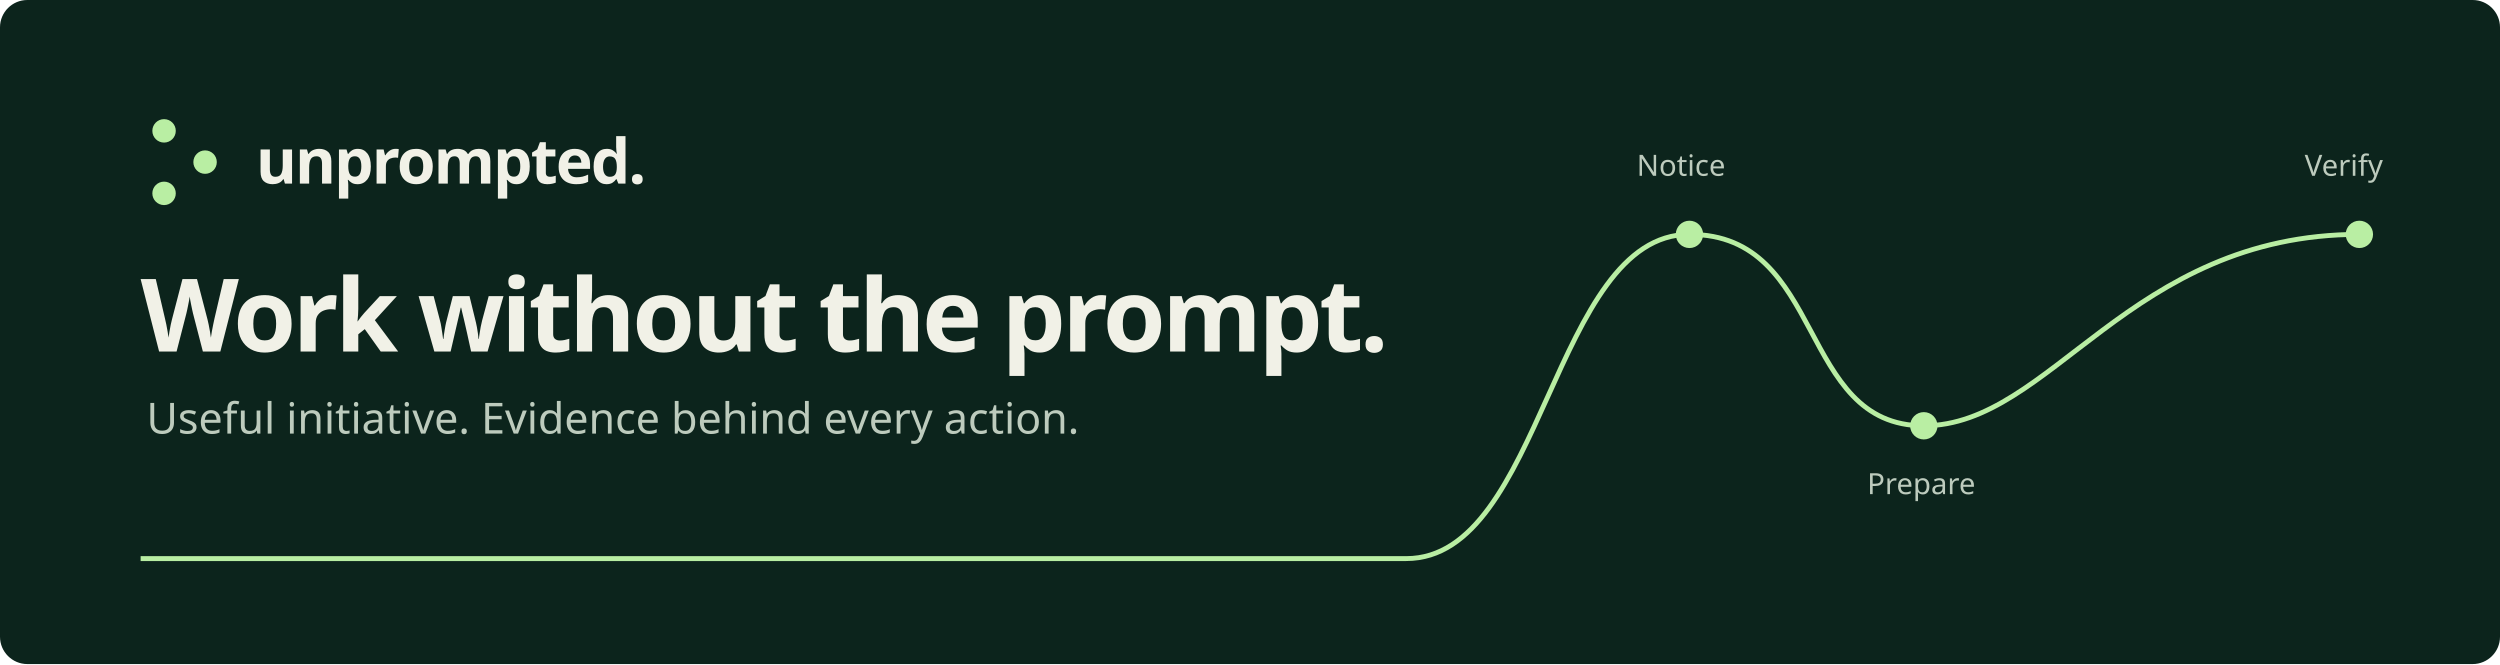
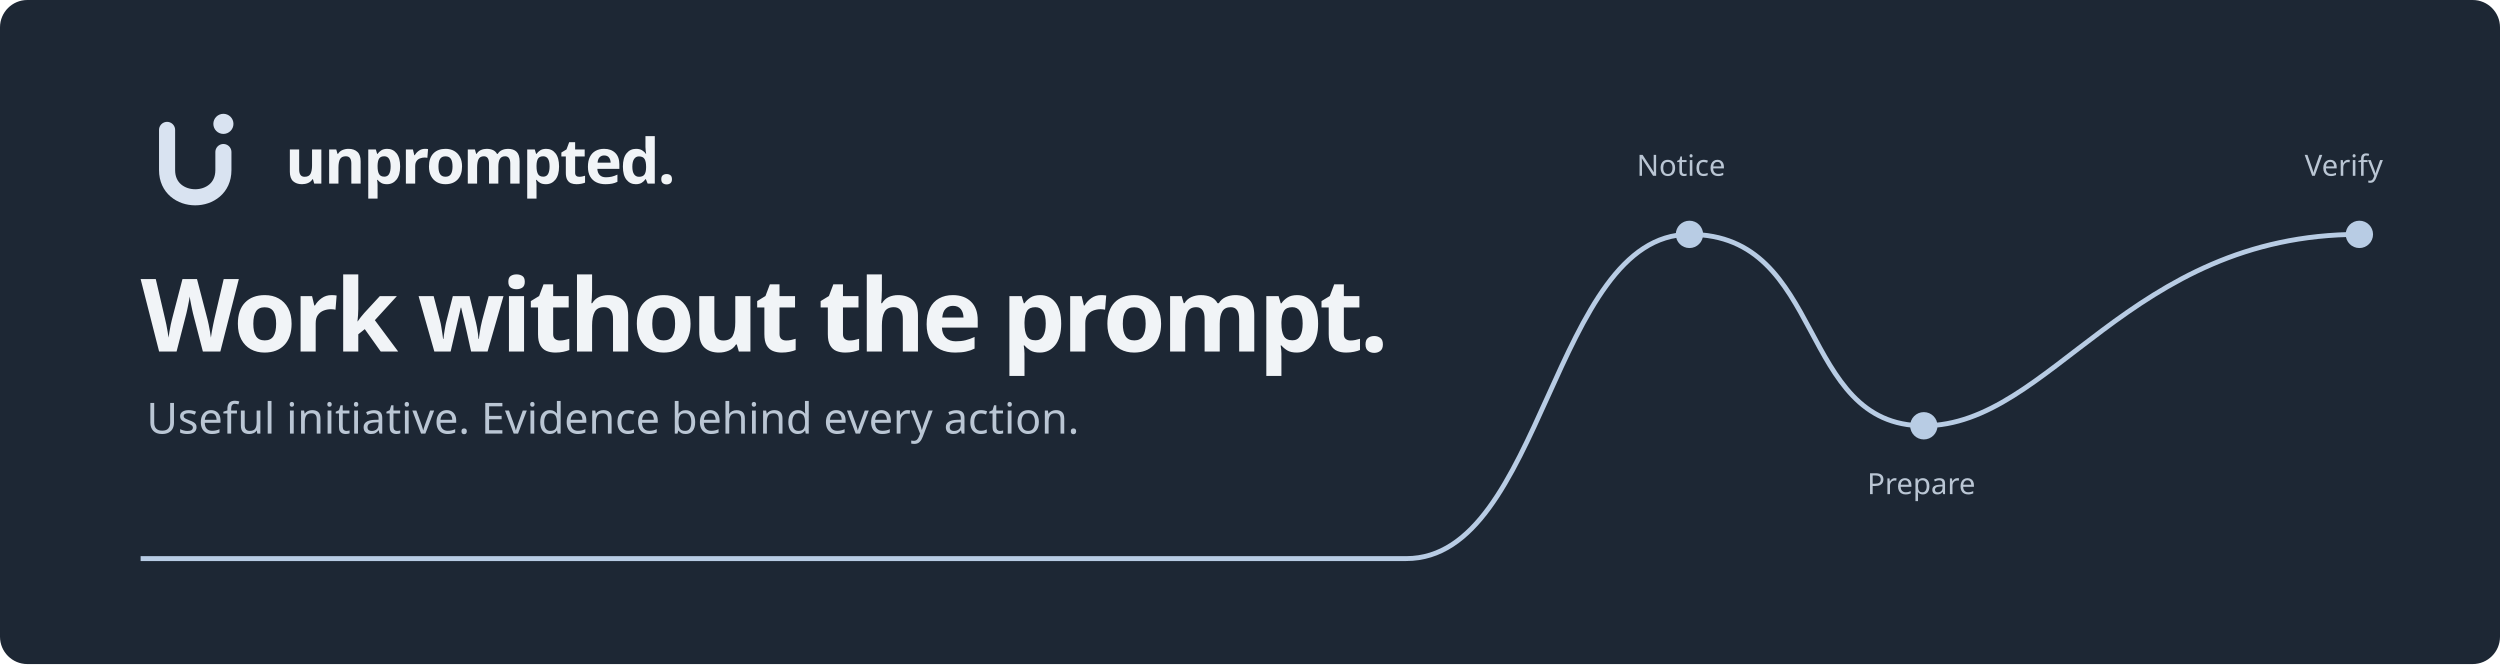
<svg xmlns="http://www.w3.org/2000/svg" width="1280" height="340" viewBox="0 0 1280 340" role="img" aria-labelledby="title desc">
-   <rect width="1280" height="340" rx="14" fill="#0c241c" />
-   <g fill="#b9eea3">
-     <circle cx="84" cy="67" r="6" />
-     <circle cx="105" cy="83" r="6" />
-     <circle cx="84" cy="99" r="6" />
+   <rect width="1280" height="340" rx="14" fill="#1d2734" />
+   <g transform="translate(67 49) scale(1.03)" color="#d9e3f1">
+     <path d="M18 17v20c0 18 28 18 28 0V28" fill="none" stroke="currentColor" stroke-width="8" stroke-linecap="round" />
+     <circle cx="46" cy="14" r="5" fill="currentColor" />
  </g>
-   <text x="131" y="94" fill="#f1f1e7" font-family="system-ui,Segoe UI,sans-serif" font-size="32" font-weight="650" letter-spacing="-1">unprompted.</text>
-   <text x="72" y="180" fill="#f1f1e7" font-family="system-ui,Segoe UI,sans-serif" font-size="52" font-weight="600" letter-spacing="-1.8">Work without the prompt.</text>
-   <text x="75" y="222" fill="#bdcbbd" font-family="system-ui,Segoe UI,sans-serif" font-size="22">Useful initiative. Evidence behind every action.</text>
-   <path d="M72 286 H720 C790 286 795 120 865 120 S920 218 985 218 S1090 120 1208 120" fill="none" stroke="#b9eea3" stroke-width="2.5" />
-   <g fill="#b9eea3">
+   <text x="146" y="94" fill="#f1f4f7" font-family="system-ui,Segoe UI,sans-serif" font-size="32" font-weight="650" letter-spacing="-1">unprompted.</text>
+   <text x="72" y="180" fill="#f1f4f7" font-family="system-ui,Segoe UI,sans-serif" font-size="52" font-weight="600" letter-spacing="-1.8">Work without the prompt.</text>
+   <text x="75" y="222" fill="#bac6d4" font-family="system-ui,Segoe UI,sans-serif" font-size="22">Useful initiative. Evidence behind every action.</text>
+   <path d="M72 286 H720 C790 286 795 120 865 120 S920 218 985 218 S1090 120 1208 120" fill="none" stroke="#b8cce4" stroke-width="2.5" />
+   <g fill="#b8cce4">
    <circle cx="865" cy="120" r="7" />
    <circle cx="985" cy="218" r="7" />
    <circle cx="1208" cy="120" r="7" />
  </g>
-   <g fill="#bdcbbd" font-family="system-ui,Segoe UI,sans-serif" font-size="15">
+   <g fill="#bac6d4" font-family="system-ui,Segoe UI,sans-serif" font-size="15">
    <text x="838" y="90">Notice</text>
    <text x="956" y="253">Prepare</text>
    <text x="1180" y="90">Verify</text>
  </g>
</svg>
